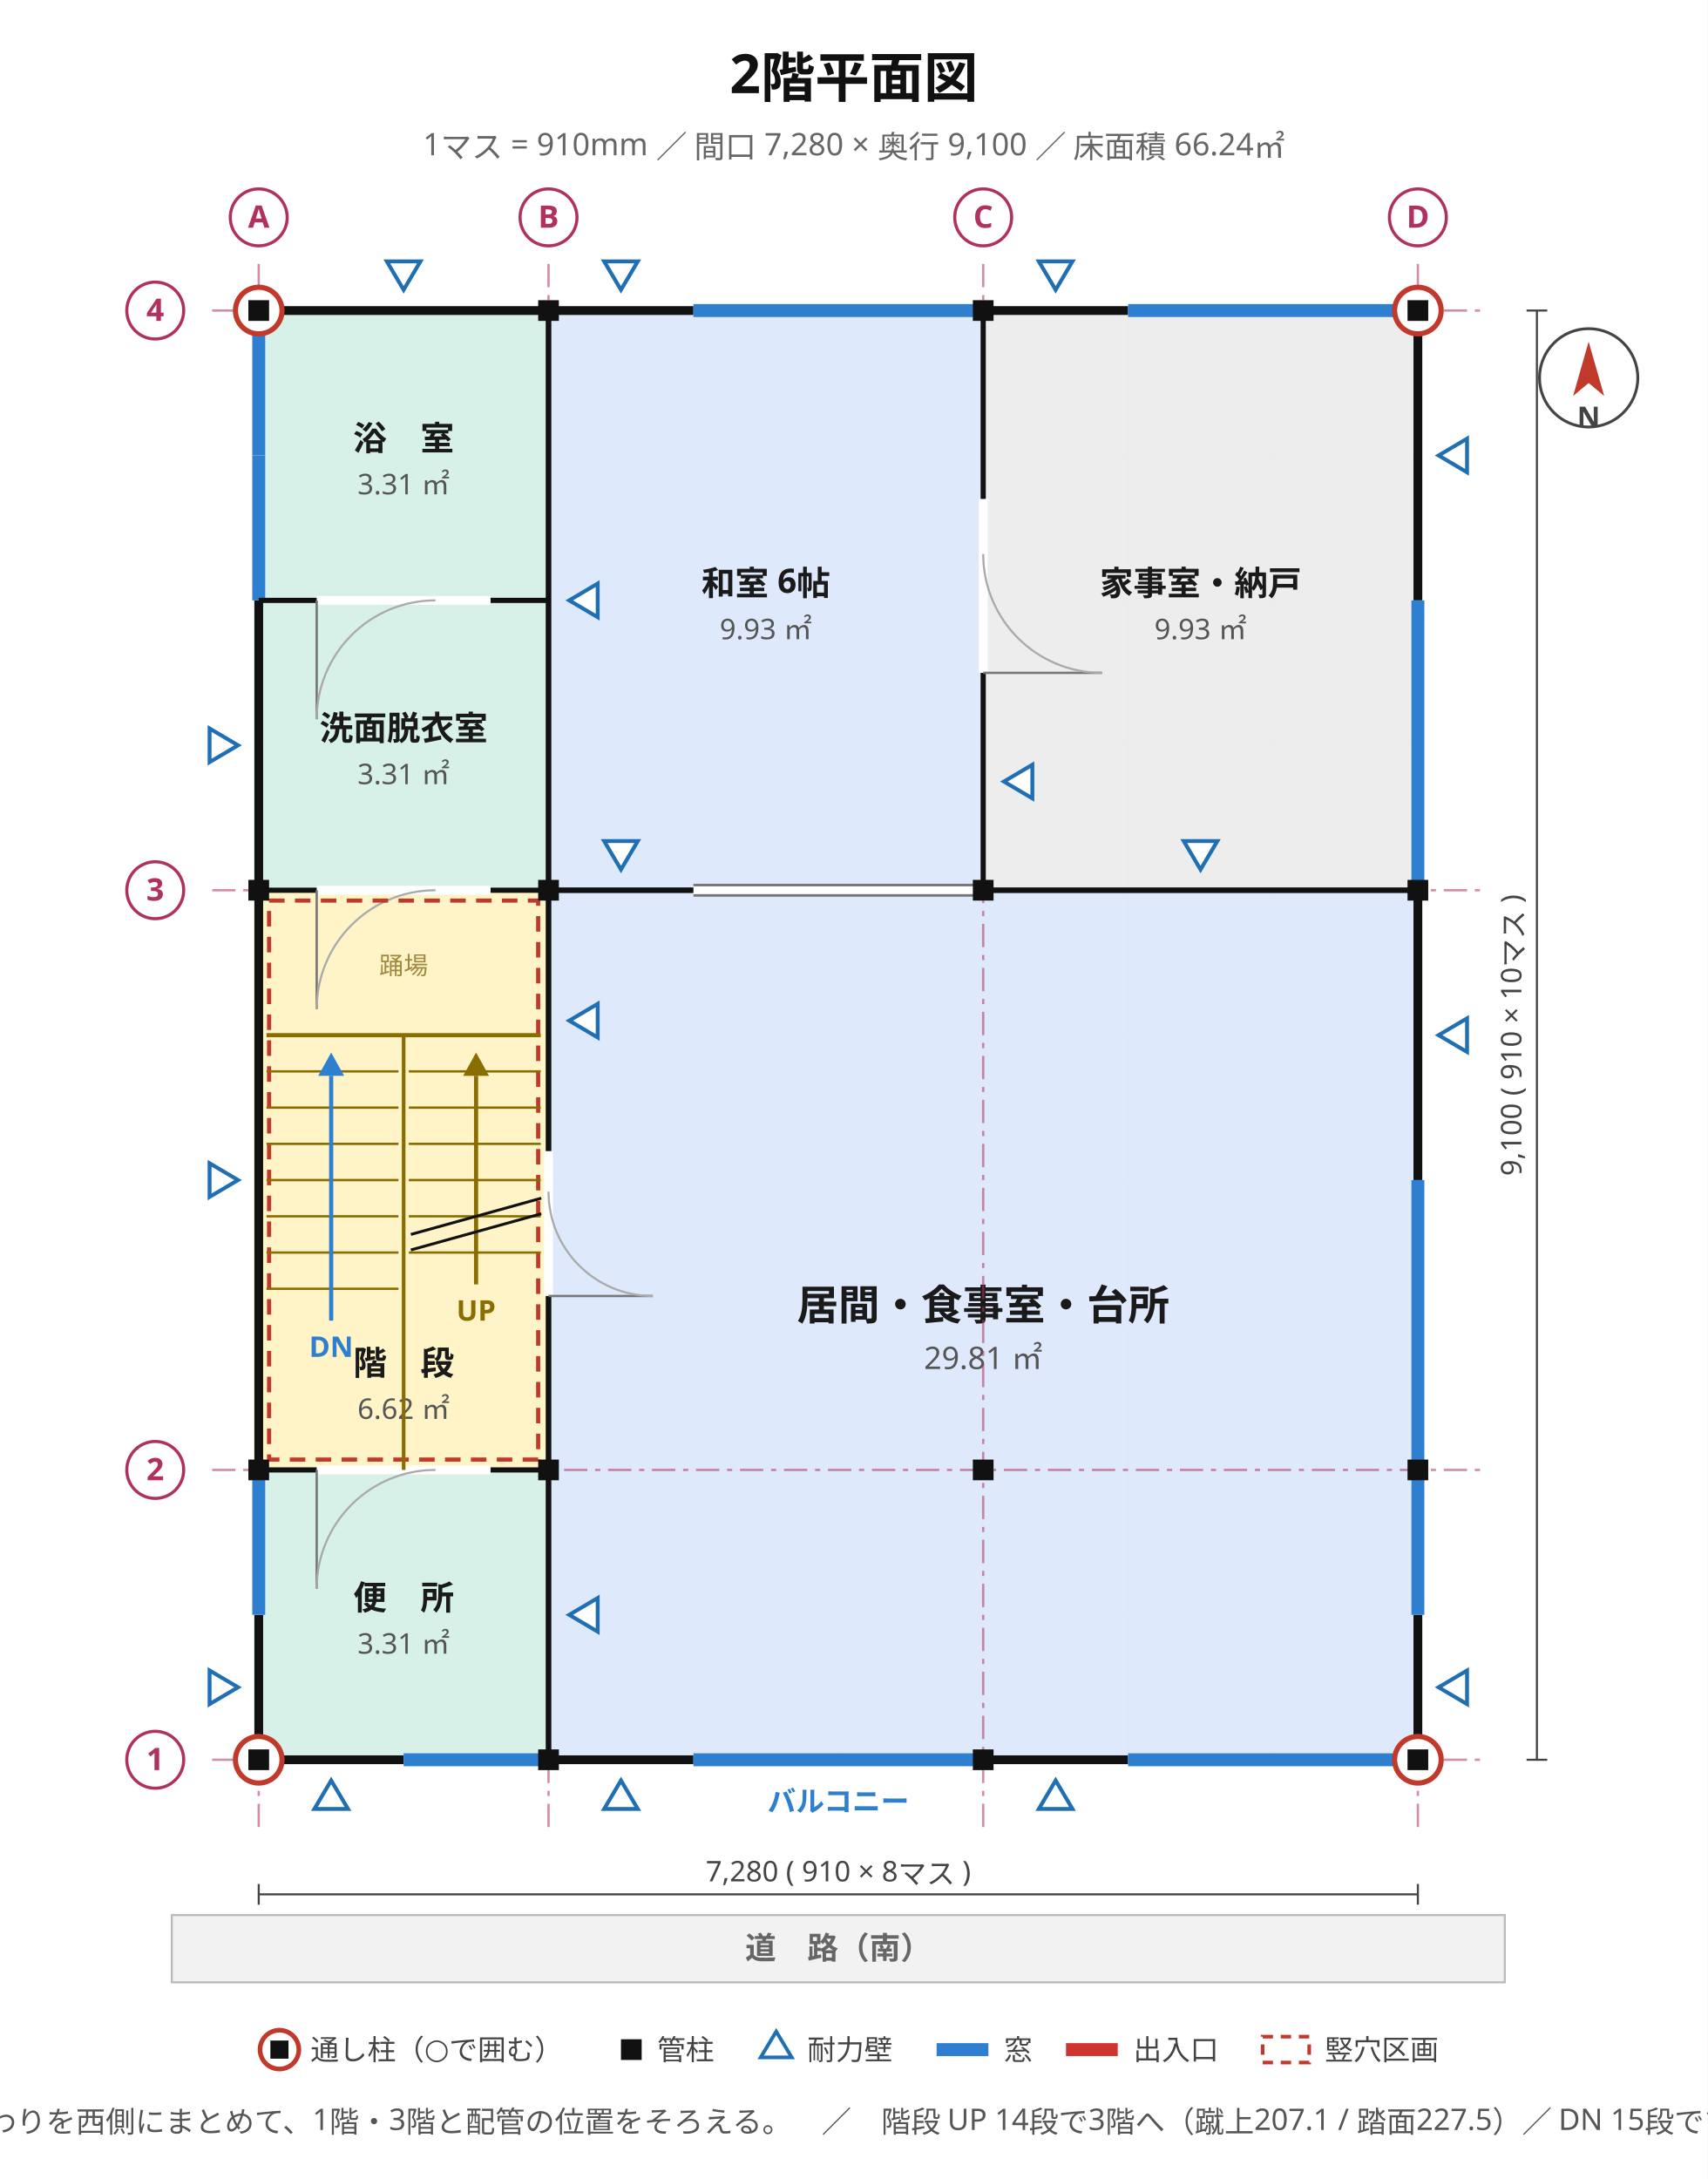
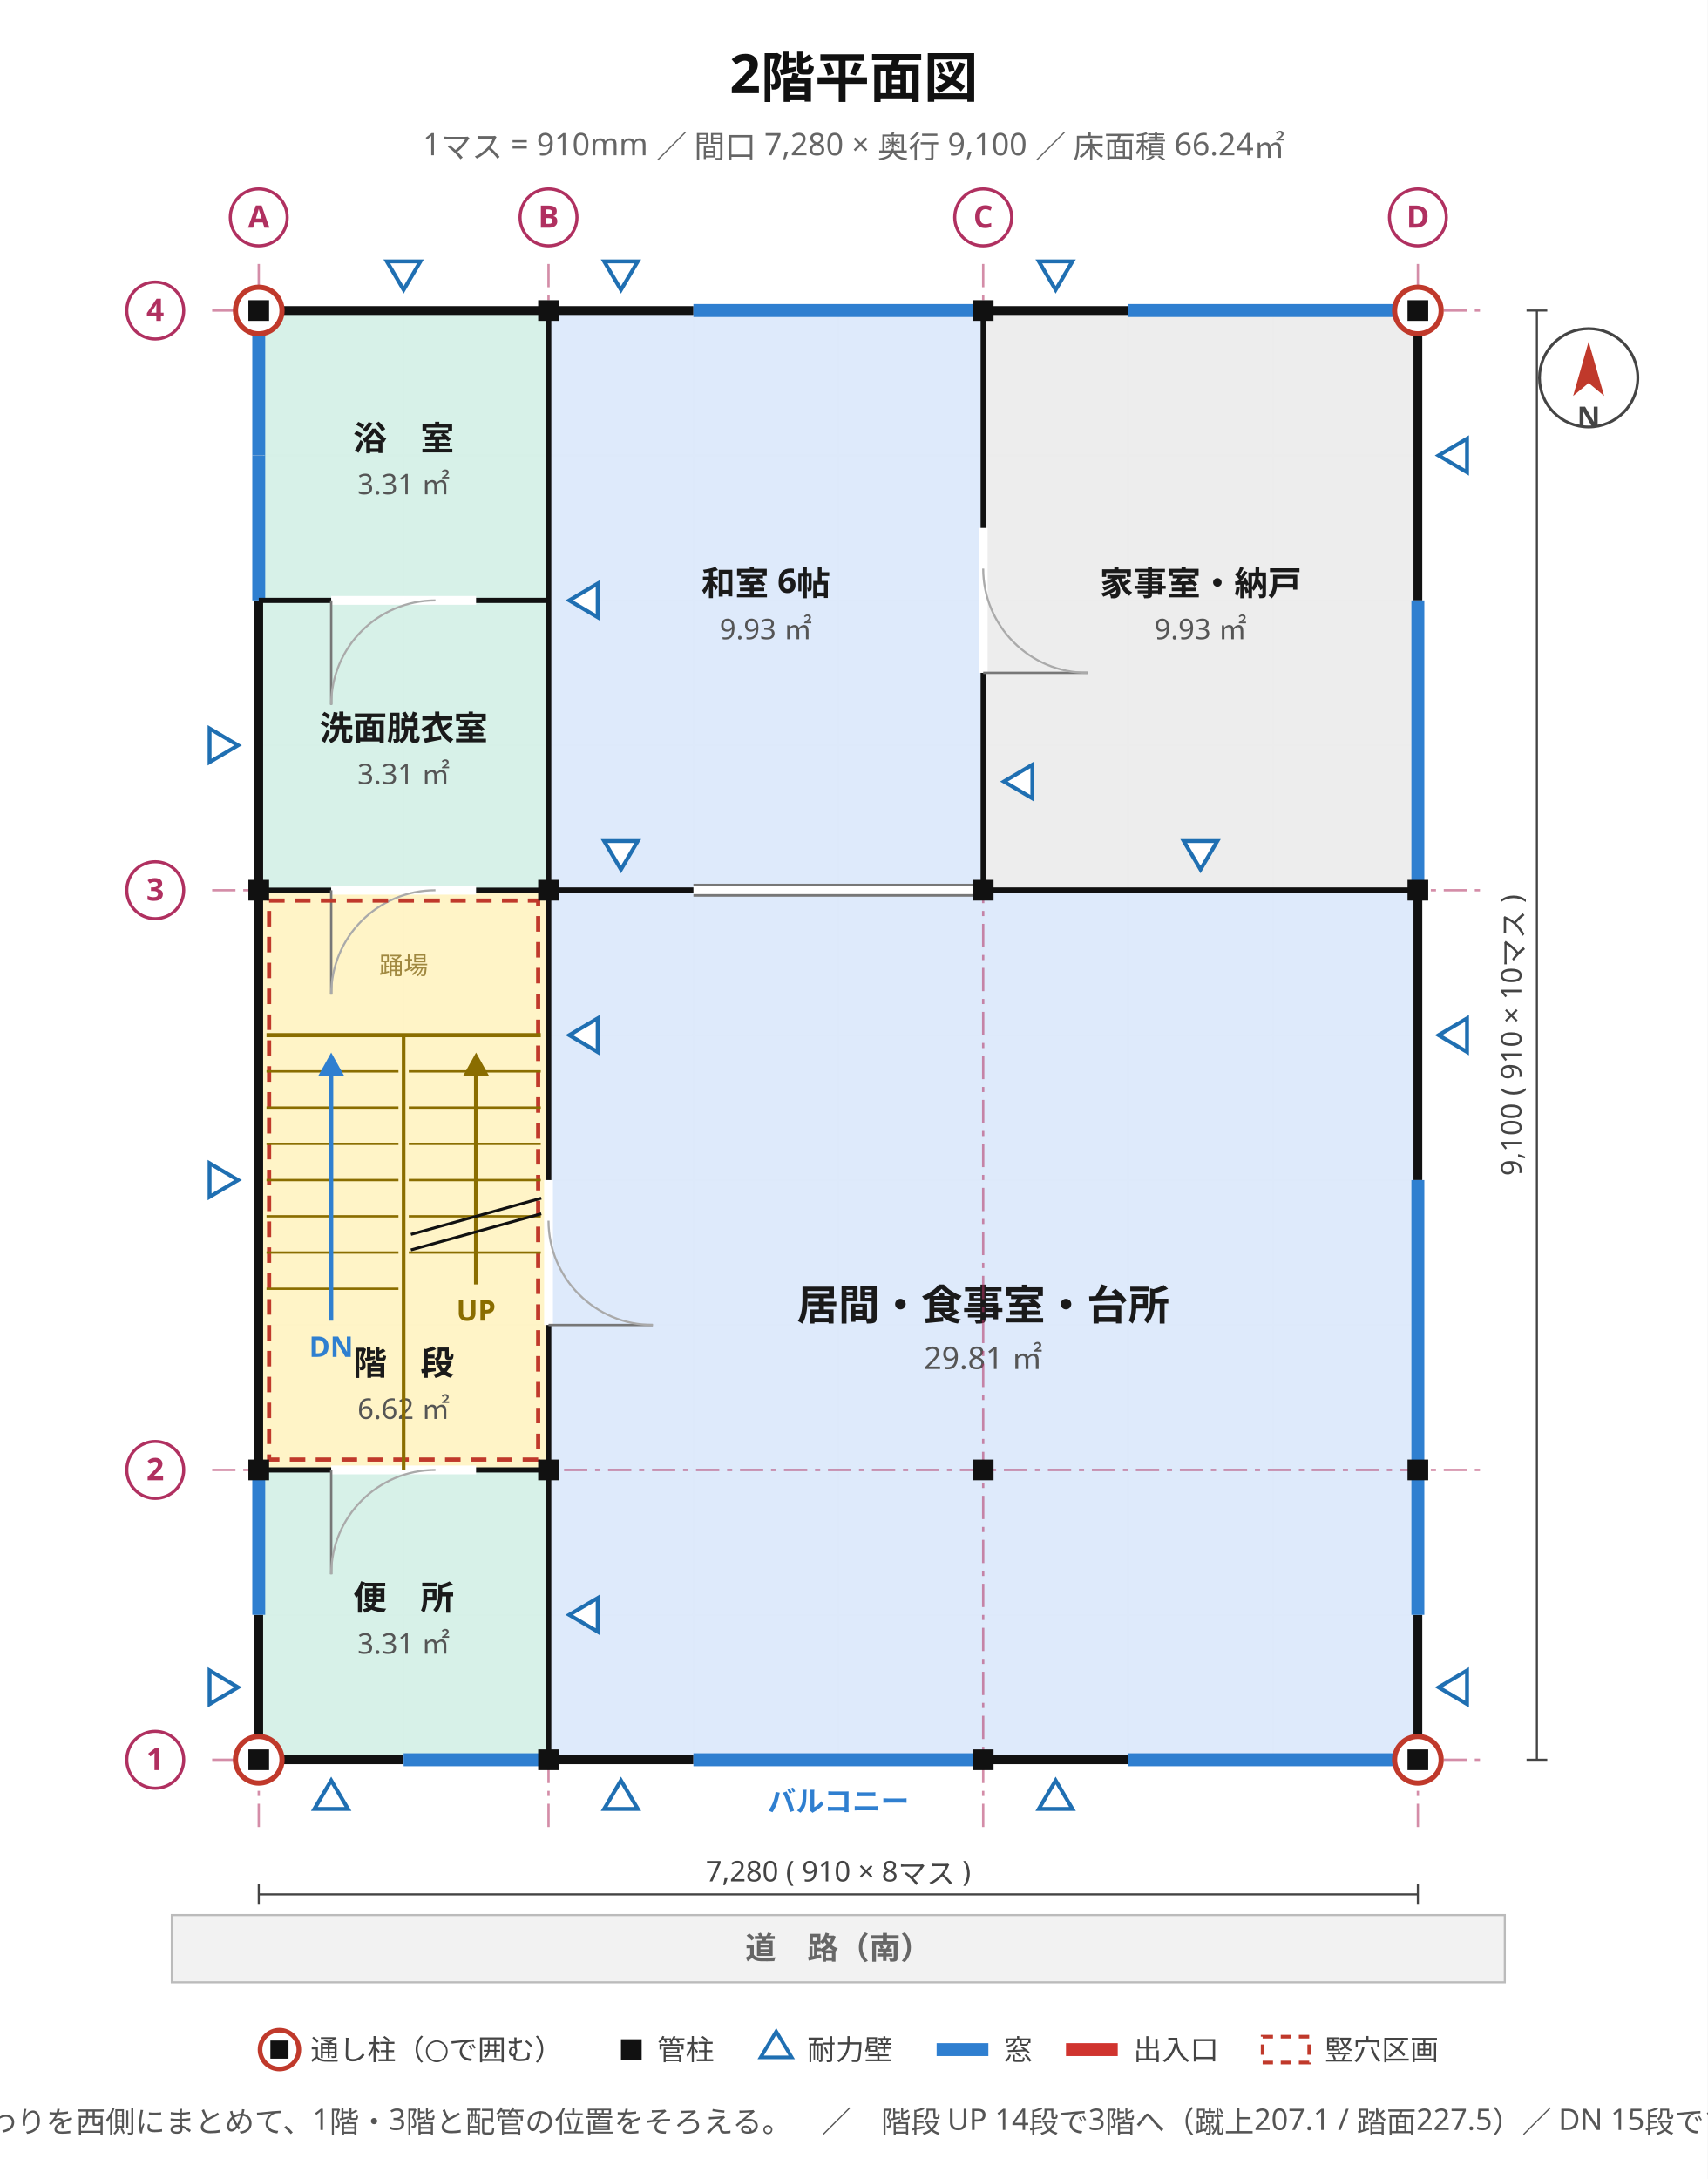
<svg xmlns="http://www.w3.org/2000/svg" viewBox="0 0 660 842" width="660" height="842" font-family="'Hiragino Sans','Hiragino Kaku Gothic ProN','Noto Sans JP','Yu Gothic',Meiryo,'IPAGothic',sans-serif">
  <rect width="660" height="842" fill="#ffffff" />
  <text x="330" y="36" font-size="21" text-anchor="middle" fill="#111" font-weight="700" font-family="'Hiragino Sans','Hiragino Kaku Gothic ProN','Noto Sans JP','Yu Gothic',Meiryo,'IPAGothic',sans-serif">2階平面図</text>
  <text x="330" y="60" font-size="12" text-anchor="middle" fill="#666" font-weight="400" font-family="'Hiragino Sans','Hiragino Kaku Gothic ProN','Noto Sans JP','Yu Gothic',Meiryo,'IPAGothic',sans-serif">1マス = 910mm ／ 間口 7,280 × 奥行 9,100 ／ 床面積 66.24㎡</text>
  <line x1="100" y1="120" x2="100" y2="680" stroke="#e8e8e8" stroke-width="0.7" />
  <line x1="156" y1="120" x2="156" y2="680" stroke="#e8e8e8" stroke-width="0.7" />
  <line x1="212" y1="120" x2="212" y2="680" stroke="#e8e8e8" stroke-width="0.7" />
  <line x1="268" y1="120" x2="268" y2="680" stroke="#e8e8e8" stroke-width="0.7" />
  <line x1="324" y1="120" x2="324" y2="680" stroke="#e8e8e8" stroke-width="0.7" />
  <line x1="380" y1="120" x2="380" y2="680" stroke="#e8e8e8" stroke-width="0.7" />
  <line x1="436" y1="120" x2="436" y2="680" stroke="#e8e8e8" stroke-width="0.7" />
  <line x1="492" y1="120" x2="492" y2="680" stroke="#e8e8e8" stroke-width="0.7" />
  <line x1="548" y1="120" x2="548" y2="680" stroke="#e8e8e8" stroke-width="0.7" />
  <line x1="100" y1="680" x2="548" y2="680" stroke="#e8e8e8" stroke-width="0.7" />
  <line x1="100" y1="624" x2="548" y2="624" stroke="#e8e8e8" stroke-width="0.7" />
  <line x1="100" y1="568" x2="548" y2="568" stroke="#e8e8e8" stroke-width="0.7" />
  <line x1="100" y1="512" x2="548" y2="512" stroke="#e8e8e8" stroke-width="0.7" />
  <line x1="100" y1="456" x2="548" y2="456" stroke="#e8e8e8" stroke-width="0.7" />
  <line x1="100" y1="400" x2="548" y2="400" stroke="#e8e8e8" stroke-width="0.7" />
  <line x1="100" y1="344" x2="548" y2="344" stroke="#e8e8e8" stroke-width="0.7" />
  <line x1="100" y1="288" x2="548" y2="288" stroke="#e8e8e8" stroke-width="0.7" />
  <line x1="100" y1="232" x2="548" y2="232" stroke="#e8e8e8" stroke-width="0.7" />
  <line x1="100" y1="176" x2="548" y2="176" stroke="#e8e8e8" stroke-width="0.7" />
  <line x1="100" y1="120" x2="548" y2="120" stroke="#e8e8e8" stroke-width="0.7" />
  <rect x="100" y="568" width="112" height="112" fill="#d5f0e7" stroke="#2f9077" stroke-width="1.2" opacity="0.95" />
  <text x="156" y="622" font-size="13" text-anchor="middle" fill="#1a1a1a" font-weight="700" font-family="'Hiragino Sans','Hiragino Kaku Gothic ProN','Noto Sans JP','Yu Gothic',Meiryo,'IPAGothic',sans-serif">便　所</text>
  <text x="156" y="639" font-size="11" text-anchor="middle" fill="#555" font-weight="400" font-family="'Hiragino Sans','Hiragino Kaku Gothic ProN','Noto Sans JP','Yu Gothic',Meiryo,'IPAGothic',sans-serif">3.31 ㎡</text>
  <rect x="100" y="344" width="112" height="224" fill="#fff3c4" stroke="#bb9508" stroke-width="1.2" opacity="0.95" />
  <text x="156" y="531.28" font-size="13" text-anchor="middle" fill="#1a1a1a" font-weight="700" font-family="'Hiragino Sans','Hiragino Kaku Gothic ProN','Noto Sans JP','Yu Gothic',Meiryo,'IPAGothic',sans-serif">階　段</text>
  <text x="156" y="548.28" font-size="11" text-anchor="middle" fill="#555" font-weight="400" font-family="'Hiragino Sans','Hiragino Kaku Gothic ProN','Noto Sans JP','Yu Gothic',Meiryo,'IPAGothic',sans-serif">6.62 ㎡</text>
  <rect x="100" y="232" width="112" height="112" fill="#d5f0e7" stroke="#2f9077" stroke-width="1.2" opacity="0.95" />
  <text x="156" y="286" font-size="13" text-anchor="middle" fill="#1a1a1a" font-weight="700" font-family="'Hiragino Sans','Hiragino Kaku Gothic ProN','Noto Sans JP','Yu Gothic',Meiryo,'IPAGothic',sans-serif">洗面脱衣室</text>
  <text x="156" y="303" font-size="11" text-anchor="middle" fill="#555" font-weight="400" font-family="'Hiragino Sans','Hiragino Kaku Gothic ProN','Noto Sans JP','Yu Gothic',Meiryo,'IPAGothic',sans-serif">3.31 ㎡</text>
  <rect x="100" y="120" width="112" height="112" fill="#d5f0e7" stroke="#2f9077" stroke-width="1.2" opacity="0.95" />
  <text x="156" y="174" font-size="13" text-anchor="middle" fill="#1a1a1a" font-weight="700" font-family="'Hiragino Sans','Hiragino Kaku Gothic ProN','Noto Sans JP','Yu Gothic',Meiryo,'IPAGothic',sans-serif">浴　室</text>
  <text x="156" y="191" font-size="11" text-anchor="middle" fill="#555" font-weight="400" font-family="'Hiragino Sans','Hiragino Kaku Gothic ProN','Noto Sans JP','Yu Gothic',Meiryo,'IPAGothic',sans-serif">3.31 ㎡</text>
  <rect x="212" y="344" width="336" height="336" fill="#dce9fb" stroke="#4a76b8" stroke-width="1.2" opacity="0.95" />
  <text x="380" y="510" font-size="16" text-anchor="middle" fill="#1a1a1a" font-weight="700" font-family="'Hiragino Sans','Hiragino Kaku Gothic ProN','Noto Sans JP','Yu Gothic',Meiryo,'IPAGothic',sans-serif">居間・食事室・台所</text>
  <text x="380" y="529" font-size="12" text-anchor="middle" fill="#555" font-weight="400" font-family="'Hiragino Sans','Hiragino Kaku Gothic ProN','Noto Sans JP','Yu Gothic',Meiryo,'IPAGothic',sans-serif">29.81 ㎡</text>
  <rect x="212" y="120" width="168" height="224" fill="#dce9fb" stroke="#4a76b8" stroke-width="1.2" opacity="0.95" />
  <text x="296" y="230" font-size="13" text-anchor="middle" fill="#1a1a1a" font-weight="700" font-family="'Hiragino Sans','Hiragino Kaku Gothic ProN','Noto Sans JP','Yu Gothic',Meiryo,'IPAGothic',sans-serif">和室 6帖</text>
  <text x="296" y="247" font-size="11" text-anchor="middle" fill="#555" font-weight="400" font-family="'Hiragino Sans','Hiragino Kaku Gothic ProN','Noto Sans JP','Yu Gothic',Meiryo,'IPAGothic',sans-serif">9.93 ㎡</text>
  <rect x="380" y="120" width="168" height="224" fill="#ececec" stroke="#8a8a8a" stroke-width="1.2" opacity="0.95" />
  <text x="464" y="230" font-size="13" text-anchor="middle" fill="#1a1a1a" font-weight="700" font-family="'Hiragino Sans','Hiragino Kaku Gothic ProN','Noto Sans JP','Yu Gothic',Meiryo,'IPAGothic',sans-serif">家事室・納戸</text>
  <text x="464" y="247" font-size="11" text-anchor="middle" fill="#555" font-weight="400" font-family="'Hiragino Sans','Hiragino Kaku Gothic ProN','Noto Sans JP','Yu Gothic',Meiryo,'IPAGothic',sans-serif">9.93 ㎡</text>
  <line x1="100" y1="102" x2="100" y2="706" stroke="#b03060" stroke-width="0.9" stroke-dasharray="9 3 2 3" opacity="0.55" />
  <line x1="212" y1="102" x2="212" y2="706" stroke="#b03060" stroke-width="0.9" stroke-dasharray="9 3 2 3" opacity="0.55" />
  <line x1="380" y1="102" x2="380" y2="706" stroke="#b03060" stroke-width="0.9" stroke-dasharray="9 3 2 3" opacity="0.55" />
  <line x1="548" y1="102" x2="548" y2="706" stroke="#b03060" stroke-width="0.9" stroke-dasharray="9 3 2 3" opacity="0.55" />
  <line x1="82" y1="680" x2="574" y2="680" stroke="#b03060" stroke-width="0.9" stroke-dasharray="9 3 2 3" opacity="0.55" />
  <line x1="82" y1="568" x2="574" y2="568" stroke="#b03060" stroke-width="0.9" stroke-dasharray="9 3 2 3" opacity="0.55" />
  <line x1="82" y1="344" x2="574" y2="344" stroke="#b03060" stroke-width="0.9" stroke-dasharray="9 3 2 3" opacity="0.55" />
  <line x1="82" y1="120" x2="574" y2="120" stroke="#b03060" stroke-width="0.9" stroke-dasharray="9 3 2 3" opacity="0.55" />
  <rect x="100" y="120" width="448" height="560" stroke="#111" stroke-width="3.4" fill="none" />
  <line x1="268" y1="680" x2="380" y2="680" stroke="#ffffff" stroke-width="4.2" />
  <line x1="268" y1="680" x2="380" y2="680" stroke="#2f7fd0" stroke-width="5.0" />
  <text x="324" y="700" font-size="11" text-anchor="middle" fill="#2f7fd0" font-weight="700" font-family="'Hiragino Sans','Hiragino Kaku Gothic ProN','Noto Sans JP','Yu Gothic',Meiryo,'IPAGothic',sans-serif">バルコニー</text>
  <line x1="436" y1="680" x2="548" y2="680" stroke="#ffffff" stroke-width="4.2" />
  <line x1="436" y1="680" x2="548" y2="680" stroke="#2f7fd0" stroke-width="5.0" />
  <line x1="156" y1="680" x2="212" y2="680" stroke="#ffffff" stroke-width="4.2" />
  <line x1="156" y1="680" x2="212" y2="680" stroke="#2f7fd0" stroke-width="5.0" />
  <line x1="548" y1="624" x2="548" y2="568" stroke="#ffffff" stroke-width="4.2" />
  <line x1="548" y1="624" x2="548" y2="568" stroke="#2f7fd0" stroke-width="5.0" />
  <line x1="548" y1="568" x2="548" y2="456" stroke="#ffffff" stroke-width="4.2" />
  <line x1="548" y1="568" x2="548" y2="456" stroke="#2f7fd0" stroke-width="5.0" />
  <line x1="548" y1="344" x2="548" y2="232" stroke="#ffffff" stroke-width="4.2" />
  <line x1="548" y1="344" x2="548" y2="232" stroke="#2f7fd0" stroke-width="5.0" />
  <line x1="268" y1="120" x2="380" y2="120" stroke="#ffffff" stroke-width="4.2" />
  <line x1="268" y1="120" x2="380" y2="120" stroke="#2f7fd0" stroke-width="5.0" />
  <line x1="436" y1="120" x2="548" y2="120" stroke="#ffffff" stroke-width="4.2" />
  <line x1="436" y1="120" x2="548" y2="120" stroke="#2f7fd0" stroke-width="5.0" />
  <line x1="100" y1="624" x2="100" y2="568" stroke="#ffffff" stroke-width="4.2" />
  <line x1="100" y1="624" x2="100" y2="568" stroke="#2f7fd0" stroke-width="5.0" />
  <line x1="100" y1="232" x2="100" y2="176" stroke="#ffffff" stroke-width="4.2" />
  <line x1="100" y1="232" x2="100" y2="176" stroke="#2f7fd0" stroke-width="5.0" />
  <line x1="100" y1="176" x2="100" y2="120" stroke="#ffffff" stroke-width="4.2" />
  <line x1="100" y1="176" x2="100" y2="120" stroke="#2f7fd0" stroke-width="5.0" />
-   <line x1="212" y1="344" x2="212" y2="232" stroke="#111" stroke-width="2.0" />
+   <line x1="380" y1="344" x2="380" y2="120" stroke="#111" stroke-width="2.0" />
  <line x1="380" y1="344" x2="548" y2="344" stroke="#111" stroke-width="2.0" />
-   <line x1="212" y1="344" x2="212" y2="120" stroke="#111" stroke-width="2.0" />
  <line x1="212" y1="232" x2="212" y2="120" stroke="#111" stroke-width="2.0" />
  <line x1="212" y1="680" x2="212" y2="344" stroke="#111" stroke-width="2.0" />
-   <line x1="380" y1="344" x2="380" y2="120" stroke="#111" stroke-width="2.0" />
+   <line x1="212" y1="344" x2="212" y2="120" stroke="#111" stroke-width="2.0" />
+   <line x1="100" y1="232" x2="212" y2="232" stroke="#111" stroke-width="2.0" />
  <line x1="100" y1="344" x2="212" y2="344" stroke="#111" stroke-width="2.0" />
  <line x1="212" y1="568" x2="212" y2="344" stroke="#111" stroke-width="2.0" />
-   <line x1="100" y1="232" x2="212" y2="232" stroke="#111" stroke-width="2.0" />
+   <line x1="212" y1="344" x2="548" y2="344" stroke="#111" stroke-width="2.0" />
+   <line x1="212" y1="344" x2="380" y2="344" stroke="#111" stroke-width="2.0" />
  <line x1="212" y1="680" x2="212" y2="568" stroke="#111" stroke-width="2.0" />
  <line x1="100" y1="568" x2="212" y2="568" stroke="#111" stroke-width="2.0" />
-   <line x1="212" y1="344" x2="380" y2="344" stroke="#111" stroke-width="2.0" />
-   <line x1="212" y1="344" x2="548" y2="344" stroke="#111" stroke-width="2.0" />
-   <line x1="122.4" y1="568" x2="189.6" y2="568" stroke="#ffffff" stroke-width="3.4" />
-   <line x1="122.4" y1="568" x2="122.4" y2="613.92" stroke="#777" stroke-width="0.9" />
-   <path d="M 122.4 613.9 A 45.9 45.9 0 0 1 168.3 568.0" stroke="#aaa" stroke-width="0.8" fill="none" />
-   <line x1="212" y1="500.8" x2="212" y2="444.8" stroke="#ffffff" stroke-width="3.4" />
-   <line x1="212" y1="500.8" x2="252.32" y2="500.8" stroke="#777" stroke-width="0.9" />
-   <path d="M 252.3 500.8 A 40.3 40.3 0 0 1 212.0 460.5" stroke="#aaa" stroke-width="0.8" fill="none" />
-   <line x1="122.4" y1="344" x2="189.6" y2="344" stroke="#ffffff" stroke-width="3.4" />
-   <line x1="122.4" y1="344" x2="122.4" y2="389.92" stroke="#777" stroke-width="0.9" />
-   <path d="M 122.4 389.9 A 45.9 45.9 0 0 1 168.3 344.0" stroke="#aaa" stroke-width="0.8" fill="none" />
-   <line x1="122.4" y1="232" x2="189.6" y2="232" stroke="#ffffff" stroke-width="3.4" />
-   <line x1="122.4" y1="232" x2="122.4" y2="277.92" stroke="#777" stroke-width="0.9" />
-   <path d="M 122.4 277.9 A 45.9 45.9 0 0 1 168.3 232.0" stroke="#aaa" stroke-width="0.8" fill="none" />
+   <line x1="212" y1="344" x2="212" y2="232" stroke="#111" stroke-width="2.0" />
+   <line x1="128" y1="568" x2="184" y2="568" stroke="#ffffff" stroke-width="3.4" />
+   <line x1="128" y1="568" x2="128" y2="608.32" stroke="#777" stroke-width="0.9" />
+   <path d="M 128.0 608.3 A 40.3 40.3 0 0 1 168.3 568.0" stroke="#aaa" stroke-width="0.8" fill="none" />
+   <line x1="212" y1="512" x2="212" y2="456" stroke="#ffffff" stroke-width="3.4" />
+   <line x1="212" y1="512" x2="252.32" y2="512" stroke="#777" stroke-width="0.9" />
+   <path d="M 252.3 512.0 A 40.3 40.3 0 0 1 212.0 471.7" stroke="#aaa" stroke-width="0.8" fill="none" />
+   <line x1="128" y1="344" x2="184" y2="344" stroke="#ffffff" stroke-width="3.4" />
+   <line x1="128" y1="344" x2="128" y2="384.32" stroke="#777" stroke-width="0.9" />
+   <path d="M 128.0 384.3 A 40.3 40.3 0 0 1 168.3 344.0" stroke="#aaa" stroke-width="0.8" fill="none" />
+   <line x1="128" y1="232" x2="184" y2="232" stroke="#ffffff" stroke-width="3.4" />
+   <line x1="128" y1="232" x2="128" y2="272.32" stroke="#777" stroke-width="0.9" />
+   <path d="M 128.0 272.3 A 40.3 40.3 0 0 1 168.3 232.0" stroke="#aaa" stroke-width="0.8" fill="none" />
  <line x1="268" y1="344" x2="380" y2="344" stroke="#ffffff" stroke-width="3.4" />
  <line x1="268" y1="342" x2="380" y2="342" stroke="#777" stroke-width="1.0" />
  <line x1="268" y1="346" x2="380" y2="346" stroke="#777" stroke-width="1.0" />
-   <line x1="380" y1="260" x2="380" y2="192.8" stroke="#ffffff" stroke-width="3.4" />
-   <line x1="380" y1="260" x2="425.92" y2="260" stroke="#777" stroke-width="0.9" />
-   <path d="M 425.9 260.0 A 45.9 45.9 0 0 1 380.0 214.1" stroke="#aaa" stroke-width="0.8" fill="none" />
+   <line x1="380" y1="260" x2="380" y2="204" stroke="#ffffff" stroke-width="3.4" />
+   <line x1="380" y1="260" x2="420.32" y2="260" stroke="#777" stroke-width="0.9" />
+   <path d="M 420.3 260.0 A 40.3 40.3 0 0 1 380.0 219.7" stroke="#aaa" stroke-width="0.8" fill="none" />
  <rect x="104" y="348" width="104" height="216" fill="none" stroke="#c0392b" stroke-width="1.6" stroke-dasharray="6 4" />
  <line x1="103" y1="400" x2="209" y2="400" stroke="#8a6d00" stroke-width="1.6" />
  <line x1="156" y1="568" x2="156" y2="400" stroke="#8a6d00" stroke-width="1.4" />
  <line x1="158" y1="414" x2="209" y2="414" stroke="#8a6d00" stroke-width="0.9" />
  <line x1="158" y1="428" x2="209" y2="428" stroke="#8a6d00" stroke-width="0.9" />
  <line x1="158" y1="442" x2="209" y2="442" stroke="#8a6d00" stroke-width="0.9" />
  <line x1="158" y1="456" x2="209" y2="456" stroke="#8a6d00" stroke-width="0.9" />
  <line x1="158" y1="470" x2="209" y2="470" stroke="#8a6d00" stroke-width="0.9" />
  <line x1="158" y1="484" x2="209" y2="484" stroke="#8a6d00" stroke-width="0.9" />
  <line x1="103" y1="414" x2="154" y2="414" stroke="#8a6d00" stroke-width="0.9" />
  <line x1="103" y1="428" x2="154" y2="428" stroke="#8a6d00" stroke-width="0.9" />
  <line x1="103" y1="442" x2="154" y2="442" stroke="#8a6d00" stroke-width="0.9" />
  <line x1="103" y1="456" x2="154" y2="456" stroke="#8a6d00" stroke-width="0.9" />
  <line x1="103" y1="470" x2="154" y2="470" stroke="#8a6d00" stroke-width="0.9" />
  <line x1="103" y1="484" x2="154" y2="484" stroke="#8a6d00" stroke-width="0.9" />
  <line x1="103" y1="498" x2="154" y2="498" stroke="#8a6d00" stroke-width="0.9" />
  <line x1="184" y1="496.32" x2="184" y2="415.72" stroke="#8a6d00" stroke-width="1.6" />
  <polygon points="184,406.72 179,415.72 189,415.72" fill="#8a6d00" />
  <text x="184" y="510.32" font-size="11" text-anchor="middle" fill="#8a6d00" font-weight="700" font-family="'Hiragino Sans','Hiragino Kaku Gothic ProN','Noto Sans JP','Yu Gothic',Meiryo,'IPAGothic',sans-serif">UP</text>
  <line x1="158.8" y1="477" x2="209.2" y2="463" stroke="#111" stroke-width="1.1" />
  <line x1="158.8" y1="483" x2="209.2" y2="469" stroke="#111" stroke-width="1.1" />
  <line x1="128" y1="510.32" x2="128" y2="415.72" stroke="#2f7fd0" stroke-width="1.6" />
  <polygon points="128,406.72 123,415.72 133,415.72" fill="#2f7fd0" />
  <text x="128" y="524.32" font-size="11" text-anchor="middle" fill="#2f7fd0" font-weight="700" font-family="'Hiragino Sans','Hiragino Kaku Gothic ProN','Noto Sans JP','Yu Gothic',Meiryo,'IPAGothic',sans-serif">DN</text>
  <text x="156" y="376.48" font-size="9.5" text-anchor="middle" fill="#a08840" font-weight="400" font-family="'Hiragino Sans','Hiragino Kaku Gothic ProN','Noto Sans JP','Yu Gothic',Meiryo,'IPAGothic',sans-serif">踊場</text>
  <polygon points="92,652 81,645.5 81,658.5" fill="#ffffff" stroke="#1f6fb2" stroke-width="1.5" />
  <polygon points="92,456 81,449.5 81,462.5" fill="#ffffff" stroke="#1f6fb2" stroke-width="1.5" />
  <polygon points="92,288 81,281.5 81,294.5" fill="#ffffff" stroke="#1f6fb2" stroke-width="1.5" />
  <polygon points="220,624 231,617.5 231,630.5" fill="#ffffff" stroke="#1f6fb2" stroke-width="1.5" />
-   <polygon points="220,394.4 231,387.9 231,400.9" fill="#ffffff" stroke="#1f6fb2" stroke-width="1.5" />
+   <polygon points="220,400 231,393.5 231,406.5" fill="#ffffff" stroke="#1f6fb2" stroke-width="1.5" />
  <polygon points="220,232 231,225.5 231,238.5" fill="#ffffff" stroke="#1f6fb2" stroke-width="1.5" />
  <polygon points="388,302 399,295.5 399,308.5" fill="#ffffff" stroke="#1f6fb2" stroke-width="1.5" />
  <polygon points="556,652 567,645.5 567,658.5" fill="#ffffff" stroke="#1f6fb2" stroke-width="1.5" />
  <polygon points="556,400 567,393.5 567,406.5" fill="#ffffff" stroke="#1f6fb2" stroke-width="1.5" />
  <polygon points="556,176 567,169.5 567,182.5" fill="#ffffff" stroke="#1f6fb2" stroke-width="1.5" />
  <polygon points="128,688 121.5,699 134.5,699" fill="#ffffff" stroke="#1f6fb2" stroke-width="1.5" />
  <polygon points="240,688 233.5,699 246.5,699" fill="#ffffff" stroke="#1f6fb2" stroke-width="1.5" />
  <polygon points="408,688 401.5,699 414.5,699" fill="#ffffff" stroke="#1f6fb2" stroke-width="1.5" />
  <polygon points="240,336 233.5,325 246.5,325" fill="#ffffff" stroke="#1f6fb2" stroke-width="1.5" />
  <polygon points="464,336 457.5,325 470.5,325" fill="#ffffff" stroke="#1f6fb2" stroke-width="1.5" />
  <polygon points="156,112 149.5,101 162.5,101" fill="#ffffff" stroke="#1f6fb2" stroke-width="1.5" />
  <polygon points="240,112 233.5,101 246.5,101" fill="#ffffff" stroke="#1f6fb2" stroke-width="1.5" />
  <polygon points="408,112 401.5,101 414.5,101" fill="#ffffff" stroke="#1f6fb2" stroke-width="1.5" />
  <rect x="208" y="676" width="8" height="8" fill="#111" />
  <rect x="376" y="676" width="8" height="8" fill="#111" />
  <rect x="96" y="564" width="8" height="8" fill="#111" />
  <rect x="544" y="564" width="8" height="8" fill="#111" />
  <rect x="96" y="340" width="8" height="8" fill="#111" />
  <rect x="544" y="340" width="8" height="8" fill="#111" />
  <rect x="208" y="116" width="8" height="8" fill="#111" />
  <rect x="376" y="116" width="8" height="8" fill="#111" />
  <rect x="208" y="564" width="8" height="8" fill="#111" />
  <rect x="376" y="564" width="8" height="8" fill="#111" />
  <rect x="208" y="340" width="8" height="8" fill="#111" />
  <rect x="376" y="340" width="8" height="8" fill="#111" />
  <circle cx="100" cy="680" r="9" fill="#ffffff" stroke="#c0392b" stroke-width="2.0" />
  <rect x="96" y="676" width="8" height="8" fill="#111" />
  <circle cx="548" cy="680" r="9" fill="#ffffff" stroke="#c0392b" stroke-width="2.0" />
  <rect x="544" y="676" width="8" height="8" fill="#111" />
  <circle cx="100" cy="120" r="9" fill="#ffffff" stroke="#c0392b" stroke-width="2.0" />
  <rect x="96" y="116" width="8" height="8" fill="#111" />
  <circle cx="548" cy="120" r="9" fill="#ffffff" stroke="#c0392b" stroke-width="2.0" />
  <rect x="544" y="116" width="8" height="8" fill="#111" />
  <circle cx="100" cy="84" r="11" fill="#ffffff" stroke="#b03060" stroke-width="1.2" />
  <text x="100" y="88" font-size="12" text-anchor="middle" fill="#b03060" font-weight="700" font-family="'Hiragino Sans','Hiragino Kaku Gothic ProN','Noto Sans JP','Yu Gothic',Meiryo,'IPAGothic',sans-serif">A</text>
  <circle cx="212" cy="84" r="11" fill="#ffffff" stroke="#b03060" stroke-width="1.2" />
  <text x="212" y="88" font-size="12" text-anchor="middle" fill="#b03060" font-weight="700" font-family="'Hiragino Sans','Hiragino Kaku Gothic ProN','Noto Sans JP','Yu Gothic',Meiryo,'IPAGothic',sans-serif">B</text>
  <circle cx="380" cy="84" r="11" fill="#ffffff" stroke="#b03060" stroke-width="1.2" />
  <text x="380" y="88" font-size="12" text-anchor="middle" fill="#b03060" font-weight="700" font-family="'Hiragino Sans','Hiragino Kaku Gothic ProN','Noto Sans JP','Yu Gothic',Meiryo,'IPAGothic',sans-serif">C</text>
  <circle cx="548" cy="84" r="11" fill="#ffffff" stroke="#b03060" stroke-width="1.2" />
  <text x="548" y="88" font-size="12" text-anchor="middle" fill="#b03060" font-weight="700" font-family="'Hiragino Sans','Hiragino Kaku Gothic ProN','Noto Sans JP','Yu Gothic',Meiryo,'IPAGothic',sans-serif">D</text>
  <circle cx="60" cy="680" r="11" fill="#ffffff" stroke="#b03060" stroke-width="1.2" />
  <text x="60" y="684" font-size="12" text-anchor="middle" fill="#b03060" font-weight="700" font-family="'Hiragino Sans','Hiragino Kaku Gothic ProN','Noto Sans JP','Yu Gothic',Meiryo,'IPAGothic',sans-serif">1</text>
  <circle cx="60" cy="568" r="11" fill="#ffffff" stroke="#b03060" stroke-width="1.2" />
  <text x="60" y="572" font-size="12" text-anchor="middle" fill="#b03060" font-weight="700" font-family="'Hiragino Sans','Hiragino Kaku Gothic ProN','Noto Sans JP','Yu Gothic',Meiryo,'IPAGothic',sans-serif">2</text>
  <circle cx="60" cy="344" r="11" fill="#ffffff" stroke="#b03060" stroke-width="1.2" />
  <text x="60" y="348" font-size="12" text-anchor="middle" fill="#b03060" font-weight="700" font-family="'Hiragino Sans','Hiragino Kaku Gothic ProN','Noto Sans JP','Yu Gothic',Meiryo,'IPAGothic',sans-serif">3</text>
  <circle cx="60" cy="120" r="11" fill="#ffffff" stroke="#b03060" stroke-width="1.2" />
  <text x="60" y="124" font-size="12" text-anchor="middle" fill="#b03060" font-weight="700" font-family="'Hiragino Sans','Hiragino Kaku Gothic ProN','Noto Sans JP','Yu Gothic',Meiryo,'IPAGothic',sans-serif">4</text>
  <line x1="100" y1="732" x2="548" y2="732" stroke="#444" stroke-width="0.8" />
  <line x1="100" y1="728" x2="100" y2="736" stroke="#444" stroke-width="0.8" />
  <line x1="548" y1="728" x2="548" y2="736" stroke="#444" stroke-width="0.8" />
  <text x="324" y="727" font-size="11" text-anchor="middle" fill="#444" font-weight="400" font-family="'Hiragino Sans','Hiragino Kaku Gothic ProN','Noto Sans JP','Yu Gothic',Meiryo,'IPAGothic',sans-serif">7,280  ( 910 × 8マス )</text>
  <line x1="594" y1="680" x2="594" y2="120" stroke="#444" stroke-width="0.8" />
  <line x1="590" y1="680" x2="598" y2="680" stroke="#444" stroke-width="0.8" />
  <line x1="590" y1="120" x2="598" y2="120" stroke="#444" stroke-width="0.8" />
  <g transform="translate(588,400) rotate(-90)">
    <text x="0" y="0" font-size="11" text-anchor="middle" fill="#444" font-weight="400" font-family="'Hiragino Sans','Hiragino Kaku Gothic ProN','Noto Sans JP','Yu Gothic',Meiryo,'IPAGothic',sans-serif">9,100  ( 910 × 10マス )</text>
  </g>
  <circle cx="614" cy="146" r="19" fill="#ffffff" stroke="#444" stroke-width="1.1" />
  <polygon points="614,132 608,153 614,148 620,153" fill="#c0392b" />
  <text x="614" y="165" font-size="11" text-anchor="middle" fill="#444" font-weight="700" font-family="'Hiragino Sans','Hiragino Kaku Gothic ProN','Noto Sans JP','Yu Gothic',Meiryo,'IPAGothic',sans-serif">N</text>
  <rect x="66.4" y="740" width="515.2" height="26" fill="#f2f2f2" stroke="#bbb" stroke-width="0.8" />
  <text x="324" y="757" font-size="12" text-anchor="middle" fill="#666" font-weight="700" font-family="'Hiragino Sans','Hiragino Kaku Gothic ProN','Noto Sans JP','Yu Gothic',Meiryo,'IPAGothic',sans-serif">道　路（南）</text>
  <circle cx="108" cy="792" r="7.5" fill="#ffffff" stroke="#c0392b" stroke-width="1.8" />
  <rect x="104.5" y="788.5" width="7" height="7" fill="#111" />
  <text x="120" y="796" font-size="11" text-anchor="start" fill="#444" font-weight="400" font-family="'Hiragino Sans','Hiragino Kaku Gothic ProN','Noto Sans JP','Yu Gothic',Meiryo,'IPAGothic',sans-serif">通し柱（○で囲む）</text>
  <rect x="240" y="788" width="8" height="8" fill="#111" />
  <text x="254" y="796" font-size="11" text-anchor="start" fill="#444" font-weight="400" font-family="'Hiragino Sans','Hiragino Kaku Gothic ProN','Noto Sans JP','Yu Gothic',Meiryo,'IPAGothic',sans-serif">管柱</text>
  <polygon points="300,785 294,795 306,795" fill="#fff" stroke="#1f6fb2" stroke-width="1.4" />
  <text x="312" y="796" font-size="11" text-anchor="start" fill="#444" font-weight="400" font-family="'Hiragino Sans','Hiragino Kaku Gothic ProN','Noto Sans JP','Yu Gothic',Meiryo,'IPAGothic',sans-serif">耐力壁</text>
  <line x1="362" y1="792" x2="382" y2="792" stroke="#2f7fd0" stroke-width="5" />
  <text x="388" y="796" font-size="11" text-anchor="start" fill="#444" font-weight="400" font-family="'Hiragino Sans','Hiragino Kaku Gothic ProN','Noto Sans JP','Yu Gothic',Meiryo,'IPAGothic',sans-serif">窓</text>
  <line x1="412" y1="792" x2="432" y2="792" stroke="#d0342f" stroke-width="5" />
  <text x="438" y="796" font-size="11" text-anchor="start" fill="#444" font-weight="400" font-family="'Hiragino Sans','Hiragino Kaku Gothic ProN','Noto Sans JP','Yu Gothic',Meiryo,'IPAGothic',sans-serif">出入口</text>
  <rect x="488" y="787" width="18" height="10" fill="none" stroke="#c0392b" stroke-width="1.4" stroke-dasharray="4 3" />
  <text x="512" y="796" font-size="11" text-anchor="start" fill="#444" font-weight="400" font-family="'Hiragino Sans','Hiragino Kaku Gothic ProN','Noto Sans JP','Yu Gothic',Meiryo,'IPAGothic',sans-serif">竪穴区画</text>
  <text x="330" y="824" font-size="11.5" text-anchor="middle" fill="#555" font-weight="400" font-family="'Hiragino Sans','Hiragino Kaku Gothic ProN','Noto Sans JP','Yu Gothic',Meiryo,'IPAGothic',sans-serif">水まわりを西側にまとめて、1階・3階と配管の位置をそろえる。　／　階段 UP 14段で3階へ（蹴上207.1 / 踏面227.5）／ DN 15段で1階へ</text>
</svg>
